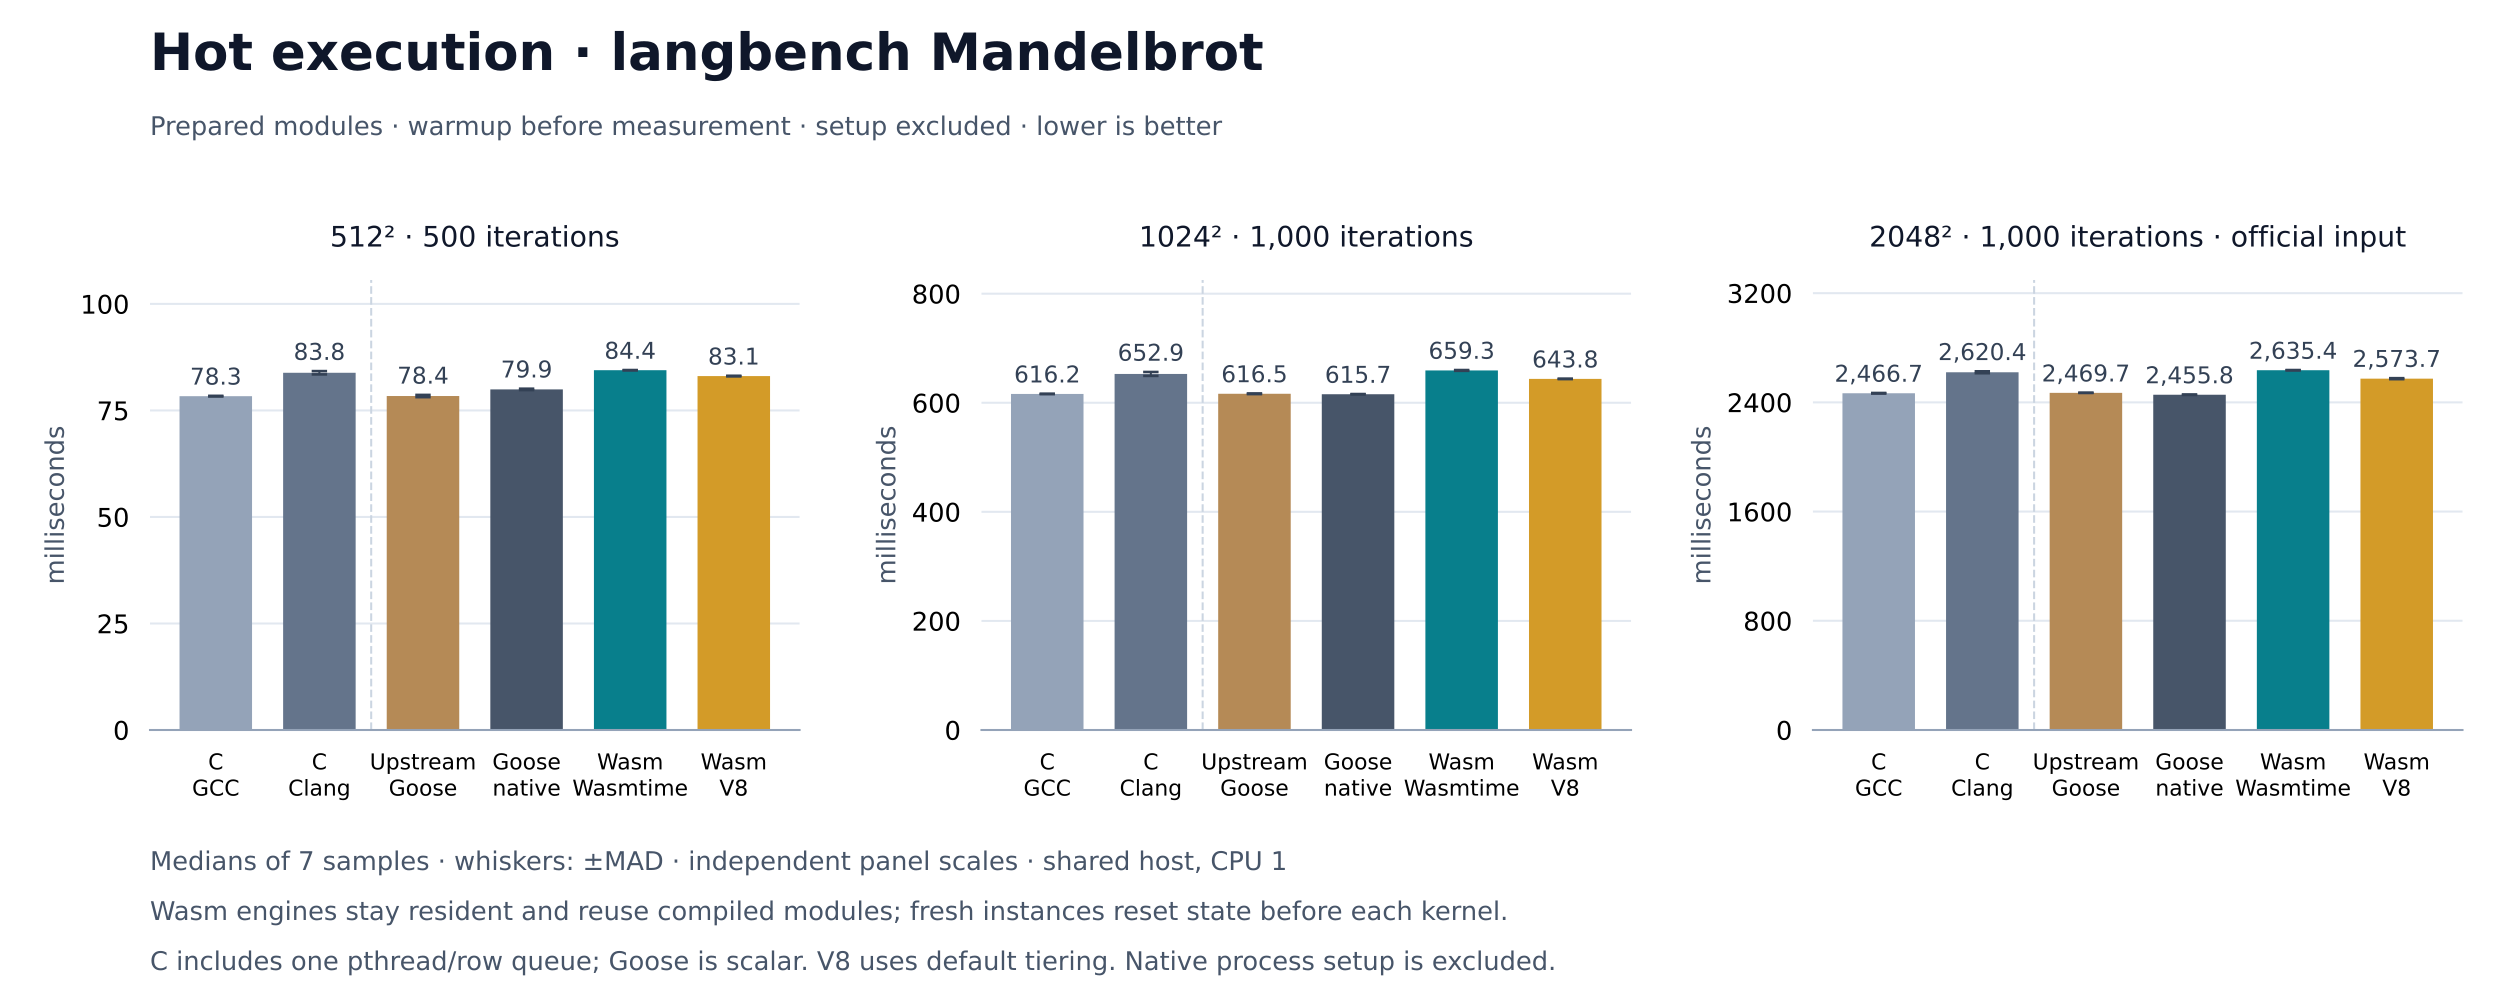
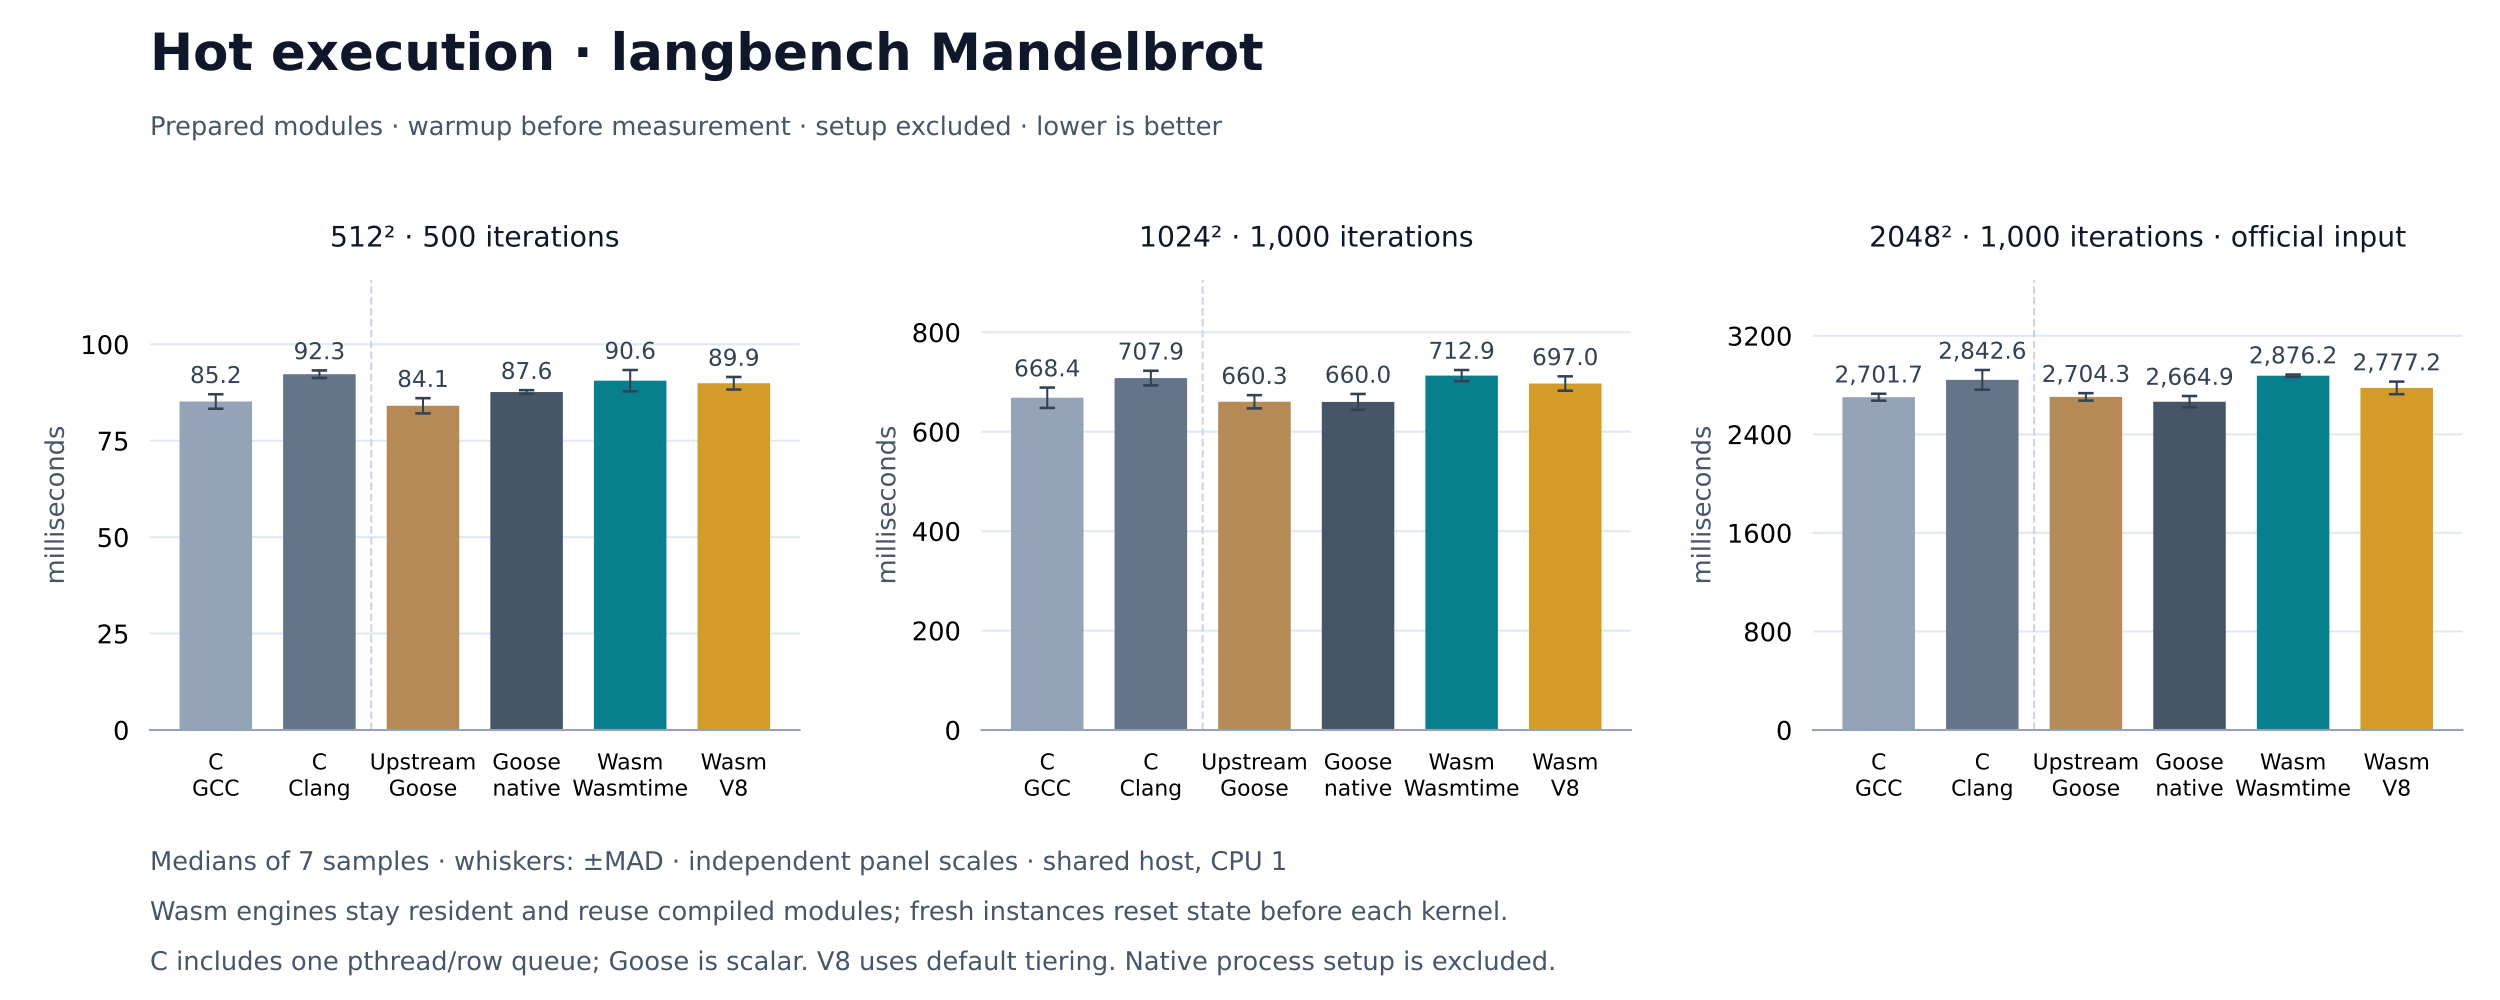
<svg xmlns="http://www.w3.org/2000/svg" xmlns:xlink="http://www.w3.org/1999/xlink" width="972pt" height="388.8pt" viewBox="0 0 972 388.8" version="1.1">
  <defs>
    <style type="text/css">*{stroke-linejoin: round; stroke-linecap: butt}</style>
  </defs>
  <g id="figure_1">
    <g id="patch_1">
      <path d="M 0 388.8 L 972 388.8 L 972 0 L 0 0 z " style="fill: #ffffff" />
    </g>
    <g id="axes_1">
      <g id="patch_2">
        <path d="M 58.32 283.824 L 310.876 283.824 L 310.876 108.864 L 58.32 108.864 z " style="fill: #ffffff" />
      </g>
      <g id="matplotlib.axis_1">
        <g id="xtick_1">
          <g id="line2d_1" />
          <g id="text_1">
            <text style="font-size: 8.5px; font-family: 'DejaVu Sans'" transform="translate(80.93016 299.1328)">C</text>
            <text style="font-size: 8.5px; font-family: 'DejaVu Sans'" transform="translate(74.66938 309.3345)">GCC</text>
          </g>
        </g>
        <g id="xtick_2">
          <g id="line2d_2" />
          <g id="text_2">
            <text style="font-size: 8.5px; font-family: 'DejaVu Sans'" transform="translate(121.2103 299.1328)">C</text>
            <text style="font-size: 8.5px; font-family: 'DejaVu Sans'" transform="translate(112.0336 309.3352)">Clang</text>
          </g>
        </g>
        <g id="xtick_3">
          <g id="line2d_3" />
          <g id="text_3">
            <text style="font-size: 8.5px; font-family: 'DejaVu Sans'" transform="translate(143.7566 299.1328)">Upstream</text>
            <text style="font-size: 8.5px; font-family: 'DejaVu Sans'" transform="translate(151.135 309.3345)">Goose</text>
          </g>
        </g>
        <g id="xtick_4">
          <g id="line2d_4" />
          <g id="text_4">
            <text style="font-size: 8.5px; font-family: 'DejaVu Sans'" transform="translate(191.4151 299.1328)">Goose</text>
            <text style="font-size: 8.5px; font-family: 'DejaVu Sans'" transform="translate(191.4629 309.3352)">native</text>
          </g>
        </g>
        <g id="xtick_5">
          <g id="line2d_5" />
          <g id="text_5">
            <text style="font-size: 8.5px; font-family: 'DejaVu Sans'" transform="translate(232.1294 299.1328)">Wasm</text>
            <text style="font-size: 8.5px; font-family: 'DejaVu Sans'" transform="translate(222.5278 309.3352)">Wasmtime</text>
          </g>
        </g>
        <g id="xtick_6">
          <g id="line2d_6" />
          <g id="text_6">
            <text style="font-size: 8.5px; font-family: 'DejaVu Sans'" transform="translate(272.4095 299.1328)">Wasm</text>
            <text style="font-size: 8.5px; font-family: 'DejaVu Sans'" transform="translate(279.687 309.3345)">V8</text>
          </g>
        </g>
      </g>
      <g id="matplotlib.axis_2">
        <g id="ytick_1">
          <g id="line2d_7">
            <path d="M 58.32 283.824 L 310.876 283.824 " clip-path="url(#p1867e7d874)" style="fill: none; stroke: #e2e8f0; stroke-width: 0.8; stroke-linecap: square" />
          </g>
          <g id="line2d_8" />
          <g id="text_7">
            <text style="font-size: 10px; font-family: 'DejaVu Sans'; text-anchor: end" x="50.32" y="287.623" transform="rotate(-0 50.32 287.6228)">0</text>
          </g>
        </g>
        <g id="ytick_2">
          <g id="line2d_9">
-             <path d="M 58.32 242.408 L 310.876 242.408 " clip-path="url(#p1867e7d874)" style="fill: none; stroke: #e2e8f0; stroke-width: 0.8; stroke-linecap: square" />
+             <path d="M 58.32 246.336 L 310.876 246.336 " clip-path="url(#p1867e7d874)" style="fill: none; stroke: #e2e8f0; stroke-width: 0.8; stroke-linecap: square" />
          </g>
          <g id="line2d_10" />
          <g id="text_8">
-             <text style="font-size: 10px; font-family: 'DejaVu Sans'; text-anchor: end" x="50.32" y="246.207" transform="rotate(-0 50.32 246.2069)">25</text>
+             <text style="font-size: 10px; font-family: 'DejaVu Sans'; text-anchor: end" x="50.32" y="250.135" transform="rotate(-0 50.32 250.1347)">25</text>
          </g>
        </g>
        <g id="ytick_3">
          <g id="line2d_11">
-             <path d="M 58.32 200.992 L 310.876 200.992 " clip-path="url(#p1867e7d874)" style="fill: none; stroke: #e2e8f0; stroke-width: 0.8; stroke-linecap: square" />
+             <path d="M 58.32 208.848 L 310.876 208.848 " clip-path="url(#p1867e7d874)" style="fill: none; stroke: #e2e8f0; stroke-width: 0.8; stroke-linecap: square" />
          </g>
          <g id="line2d_12" />
          <g id="text_9">
-             <text style="font-size: 10px; font-family: 'DejaVu Sans'; text-anchor: end" x="50.32" y="204.791" transform="rotate(-0 50.32 204.7909)">50</text>
+             <text style="font-size: 10px; font-family: 'DejaVu Sans'; text-anchor: end" x="50.32" y="212.646" transform="rotate(-0 50.32 212.6465)">50</text>
          </g>
        </g>
        <g id="ytick_4">
          <g id="line2d_13">
-             <path d="M 58.32 159.576 L 310.876 159.576 " clip-path="url(#p1867e7d874)" style="fill: none; stroke: #e2e8f0; stroke-width: 0.8; stroke-linecap: square" />
+             <path d="M 58.32 171.359 L 310.876 171.359 " clip-path="url(#p1867e7d874)" style="fill: none; stroke: #e2e8f0; stroke-width: 0.8; stroke-linecap: square" />
          </g>
          <g id="line2d_14" />
          <g id="text_10">
-             <text style="font-size: 10px; font-family: 'DejaVu Sans'; text-anchor: end" x="50.32" y="163.375" transform="rotate(-0 50.32 163.375)">75</text>
+             <text style="font-size: 10px; font-family: 'DejaVu Sans'; text-anchor: end" x="50.32" y="175.158" transform="rotate(-0 50.32 175.1583)">75</text>
          </g>
        </g>
        <g id="ytick_5">
          <g id="line2d_15">
-             <path d="M 58.32 118.16 L 310.876 118.16 " clip-path="url(#p1867e7d874)" style="fill: none; stroke: #e2e8f0; stroke-width: 0.8; stroke-linecap: square" />
+             <path d="M 58.32 133.871 L 310.876 133.871 " clip-path="url(#p1867e7d874)" style="fill: none; stroke: #e2e8f0; stroke-width: 0.8; stroke-linecap: square" />
          </g>
          <g id="line2d_16" />
          <g id="text_11">
-             <text style="font-size: 10px; font-family: 'DejaVu Sans'; text-anchor: end" x="50.32" y="121.959" transform="rotate(-0 50.32 121.959)">100</text>
+             <text style="font-size: 10px; font-family: 'DejaVu Sans'; text-anchor: end" x="50.32" y="137.67" transform="rotate(-0 50.32 137.6701)">100</text>
          </g>
        </g>
        <g id="text_12">
          <text style="font-size: 10px; font-family: 'DejaVu Sans'; text-anchor: middle; fill: #475569" x="24.83" y="196.344" transform="rotate(-90 24.83016 196.344)">milliseconds</text>
        </g>
      </g>
      <g id="patch_3">
-         <path d="M 69.8 283.824 L 97.996 283.824 L 97.996 154.037 L 69.8 154.037 z " clip-path="url(#p1867e7d874)" style="fill: #94a3b8" />
+         <path d="M 69.8 283.824 L 97.996 283.824 L 97.996 156.1 L 69.8 156.1 z " clip-path="url(#p1867e7d874)" style="fill: #94a3b8" />
      </g>
      <g id="patch_4">
-         <path d="M 110.08 283.824 L 138.276 283.824 L 138.276 144.936 L 110.08 144.936 z " clip-path="url(#p1867e7d874)" style="fill: #64748b" />
+         <path d="M 110.08 283.824 L 138.276 283.824 L 138.276 145.493 L 110.08 145.493 z " clip-path="url(#p1867e7d874)" style="fill: #64748b" />
      </g>
      <g id="patch_5">
-         <path d="M 150.36 283.824 L 178.556 283.824 L 178.556 153.972 L 150.36 153.972 z " clip-path="url(#p1867e7d874)" style="fill: #b58a56" />
+         <path d="M 150.36 283.824 L 178.556 283.824 L 178.556 157.768 L 150.36 157.768 z " clip-path="url(#p1867e7d874)" style="fill: #b58a56" />
      </g>
      <g id="patch_6">
-         <path d="M 190.64 283.824 L 218.836 283.824 L 218.836 151.401 L 190.64 151.401 z " clip-path="url(#p1867e7d874)" style="fill: #475569" />
+         <path d="M 190.64 283.824 L 218.836 283.824 L 218.836 152.428 L 190.64 152.428 z " clip-path="url(#p1867e7d874)" style="fill: #475569" />
      </g>
      <g id="patch_7">
-         <path d="M 230.92 283.824 L 259.116 283.824 L 259.116 143.933 L 230.92 143.933 z " clip-path="url(#p1867e7d874)" style="fill: #087f8c" />
+         <path d="M 230.92 283.824 L 259.116 283.824 L 259.116 148.002 L 230.92 148.002 z " clip-path="url(#p1867e7d874)" style="fill: #087f8c" />
      </g>
      <g id="patch_8">
-         <path d="M 271.2 283.824 L 299.396 283.824 L 299.396 146.22 L 271.2 146.22 z " clip-path="url(#p1867e7d874)" style="fill: #d39b28" />
+         <path d="M 271.2 283.824 L 299.396 283.824 L 299.396 149.005 L 271.2 149.005 z " clip-path="url(#p1867e7d874)" style="fill: #d39b28" />
      </g>
      <g id="LineCollection_1">
-         <path d="M 83.898 154.172 L 83.898 153.902 " clip-path="url(#p1867e7d874)" style="fill: none; stroke: #334155; stroke-width: 0.8" />
-         <path d="M 124.178 145.586 L 124.178 144.285 " clip-path="url(#p1867e7d874)" style="fill: none; stroke: #334155; stroke-width: 0.8" />
-         <path d="M 164.458 154.417 L 164.458 153.526 " clip-path="url(#p1867e7d874)" style="fill: none; stroke: #334155; stroke-width: 0.8" />
-         <path d="M 204.738 151.671 L 204.738 151.131 " clip-path="url(#p1867e7d874)" style="fill: none; stroke: #334155; stroke-width: 0.8" />
-         <path d="M 245.018 144.01 L 245.018 143.856 " clip-path="url(#p1867e7d874)" style="fill: none; stroke: #334155; stroke-width: 0.8" />
-         <path d="M 285.298 146.336 L 285.298 146.103 " clip-path="url(#p1867e7d874)" style="fill: none; stroke: #334155; stroke-width: 0.8" />
+         <path d="M 83.898 158.914 L 83.898 153.287 " clip-path="url(#p1867e7d874)" style="fill: none; stroke: #334155; stroke-width: 0.8" />
+         <path d="M 124.178 146.96 L 124.178 144.026 " clip-path="url(#p1867e7d874)" style="fill: none; stroke: #334155; stroke-width: 0.8" />
+         <path d="M 164.458 160.726 L 164.458 154.809 " clip-path="url(#p1867e7d874)" style="fill: none; stroke: #334155; stroke-width: 0.8" />
+         <path d="M 204.738 153.159 L 204.738 151.697 " clip-path="url(#p1867e7d874)" style="fill: none; stroke: #334155; stroke-width: 0.8" />
+         <path d="M 245.018 152.148 L 245.018 143.856 " clip-path="url(#p1867e7d874)" style="fill: none; stroke: #334155; stroke-width: 0.8" />
+         <path d="M 285.298 151.448 L 285.298 146.562 " clip-path="url(#p1867e7d874)" style="fill: none; stroke: #334155; stroke-width: 0.8" />
      </g>
      <g id="line2d_17">
        <defs>
          <path id="m312f0f70a7" d="M 3 0 L -3 -0 " style="stroke: #334155" />
        </defs>
        <g clip-path="url(#p1867e7d874)">
-           <use xlink:href="#m312f0f70a7" x="83.898" y="154.172" style="fill: #1f77b4; stroke: #334155" />
-           <use xlink:href="#m312f0f70a7" x="124.178" y="145.586" style="fill: #1f77b4; stroke: #334155" />
-           <use xlink:href="#m312f0f70a7" x="164.458" y="154.417" style="fill: #1f77b4; stroke: #334155" />
-           <use xlink:href="#m312f0f70a7" x="204.738" y="151.671" style="fill: #1f77b4; stroke: #334155" />
-           <use xlink:href="#m312f0f70a7" x="245.018" y="144.01" style="fill: #1f77b4; stroke: #334155" />
-           <use xlink:href="#m312f0f70a7" x="285.298" y="146.336" style="fill: #1f77b4; stroke: #334155" />
+           <use xlink:href="#m312f0f70a7" x="83.898" y="158.914" style="fill: #1f77b4; stroke: #334155" />
+           <use xlink:href="#m312f0f70a7" x="124.178" y="146.96" style="fill: #1f77b4; stroke: #334155" />
+           <use xlink:href="#m312f0f70a7" x="164.458" y="160.726" style="fill: #1f77b4; stroke: #334155" />
+           <use xlink:href="#m312f0f70a7" x="204.738" y="153.159" style="fill: #1f77b4; stroke: #334155" />
+           <use xlink:href="#m312f0f70a7" x="245.018" y="152.148" style="fill: #1f77b4; stroke: #334155" />
+           <use xlink:href="#m312f0f70a7" x="285.298" y="151.448" style="fill: #1f77b4; stroke: #334155" />
        </g>
      </g>
      <g id="line2d_18">
        <g clip-path="url(#p1867e7d874)">
-           <use xlink:href="#m312f0f70a7" x="83.898" y="153.902" style="fill: #1f77b4; stroke: #334155" />
-           <use xlink:href="#m312f0f70a7" x="124.178" y="144.285" style="fill: #1f77b4; stroke: #334155" />
-           <use xlink:href="#m312f0f70a7" x="164.458" y="153.526" style="fill: #1f77b4; stroke: #334155" />
-           <use xlink:href="#m312f0f70a7" x="204.738" y="151.131" style="fill: #1f77b4; stroke: #334155" />
+           <use xlink:href="#m312f0f70a7" x="83.898" y="153.287" style="fill: #1f77b4; stroke: #334155" />
+           <use xlink:href="#m312f0f70a7" x="124.178" y="144.026" style="fill: #1f77b4; stroke: #334155" />
+           <use xlink:href="#m312f0f70a7" x="164.458" y="154.809" style="fill: #1f77b4; stroke: #334155" />
+           <use xlink:href="#m312f0f70a7" x="204.738" y="151.697" style="fill: #1f77b4; stroke: #334155" />
          <use xlink:href="#m312f0f70a7" x="245.018" y="143.856" style="fill: #1f77b4; stroke: #334155" />
-           <use xlink:href="#m312f0f70a7" x="285.298" y="146.103" style="fill: #1f77b4; stroke: #334155" />
+           <use xlink:href="#m312f0f70a7" x="285.298" y="146.562" style="fill: #1f77b4; stroke: #334155" />
        </g>
      </g>
      <g id="line2d_19">
        <path d="M 144.318 283.824 L 144.318 108.864 " clip-path="url(#p1867e7d874)" style="fill: none; stroke-dasharray: 2.96,1.28; stroke-dashoffset: 0; stroke: #cbd5e1; stroke-width: 0.8" />
      </g>
      <g id="patch_9">
        <path d="M 58.32 283.824 L 310.876 283.824 " style="fill: none; stroke: #94a3b8; stroke-width: 0.8; stroke-linejoin: miter; stroke-linecap: square" />
      </g>
      <g id="text_13">
-         <text style="font-size: 9px; font-family: 'DejaVu Sans'; text-anchor: middle; fill: #334155" x="83.898" y="149.528" transform="rotate(-0 83.89786 149.5278)">78.3</text>
+         <text style="font-size: 9px; font-family: 'DejaVu Sans'; text-anchor: middle; fill: #334155" x="83.898" y="148.913" transform="rotate(-0 83.89786 148.9129)">85.2</text>
      </g>
      <g id="text_14">
-         <text style="font-size: 9px; font-family: 'DejaVu Sans'; text-anchor: middle; fill: #334155" x="124.178" y="139.911" transform="rotate(-0 124.178 139.9114)">83.8</text>
+         <text style="font-size: 9px; font-family: 'DejaVu Sans'; text-anchor: middle; fill: #334155" x="124.178" y="139.652" transform="rotate(-0 124.178 139.6517)">92.3</text>
      </g>
      <g id="text_15">
-         <text style="font-size: 9px; font-family: 'DejaVu Sans'; text-anchor: middle; fill: #334155" x="164.458" y="149.152" transform="rotate(-0 164.458 149.1517)">78.4</text>
+         <text style="font-size: 9px; font-family: 'DejaVu Sans'; text-anchor: middle; fill: #334155" x="164.458" y="150.435" transform="rotate(-0 164.458 150.4354)">84.1</text>
      </g>
      <g id="text_16">
-         <text style="font-size: 9px; font-family: 'DejaVu Sans'; text-anchor: middle; fill: #334155" x="204.738" y="146.757" transform="rotate(-0 204.7381 146.7571)">79.9</text>
+         <text style="font-size: 9px; font-family: 'DejaVu Sans'; text-anchor: middle; fill: #334155" x="204.738" y="147.323" transform="rotate(-0 204.7381 147.3232)">87.6</text>
      </g>
      <g id="text_17">
-         <text style="font-size: 9px; font-family: 'DejaVu Sans'; text-anchor: middle; fill: #334155" x="245.018" y="139.482" transform="rotate(-0 245.0182 139.482)">84.4</text>
+         <text style="font-size: 9px; font-family: 'DejaVu Sans'; text-anchor: middle; fill: #334155" x="245.018" y="139.482" transform="rotate(-0 245.0182 139.482)">90.6</text>
      </g>
      <g id="text_18">
-         <text style="font-size: 9px; font-family: 'DejaVu Sans'; text-anchor: middle; fill: #334155" x="285.298" y="141.729" transform="rotate(-0 285.2983 141.7294)">83.1</text>
+         <text style="font-size: 9px; font-family: 'DejaVu Sans'; text-anchor: middle; fill: #334155" x="285.298" y="142.188" transform="rotate(-0 285.2983 142.1878)">89.9</text>
      </g>
      <g id="text_19">
        <text style="font-size: 11px; font-family: 'DejaVu Sans'; text-anchor: middle; fill: #0f172a" x="184.598" y="95.864" transform="rotate(-0 184.5981 95.864)">512² · 500 iterations</text>
      </g>
    </g>
    <g id="axes_2">
      <g id="patch_10">
        <path d="M 381.592 283.824 L 634.148 283.824 L 634.148 108.864 L 381.592 108.864 z " style="fill: #ffffff" />
      </g>
      <g id="matplotlib.axis_3">
        <g id="xtick_7">
          <g id="line2d_20" />
          <g id="text_20">
            <text style="font-size: 8.5px; font-family: 'DejaVu Sans'" transform="translate(404.2021 299.1328)">C</text>
            <text style="font-size: 8.5px; font-family: 'DejaVu Sans'" transform="translate(397.9413 309.3345)">GCC</text>
          </g>
        </g>
        <g id="xtick_8">
          <g id="line2d_21" />
          <g id="text_21">
            <text style="font-size: 8.5px; font-family: 'DejaVu Sans'" transform="translate(444.4822 299.1328)">C</text>
            <text style="font-size: 8.5px; font-family: 'DejaVu Sans'" transform="translate(435.3055 309.3352)">Clang</text>
          </g>
        </g>
        <g id="xtick_9">
          <g id="line2d_22" />
          <g id="text_22">
            <text style="font-size: 8.5px; font-family: 'DejaVu Sans'" transform="translate(467.0285 299.1328)">Upstream</text>
            <text style="font-size: 8.5px; font-family: 'DejaVu Sans'" transform="translate(474.4069 309.3345)">Goose</text>
          </g>
        </g>
        <g id="xtick_10">
          <g id="line2d_23" />
          <g id="text_23">
            <text style="font-size: 8.5px; font-family: 'DejaVu Sans'" transform="translate(514.687 299.1328)">Goose</text>
            <text style="font-size: 8.5px; font-family: 'DejaVu Sans'" transform="translate(514.7348 309.3352)">native</text>
          </g>
        </g>
        <g id="xtick_11">
          <g id="line2d_24" />
          <g id="text_24">
            <text style="font-size: 8.5px; font-family: 'DejaVu Sans'" transform="translate(555.4013 299.1328)">Wasm</text>
            <text style="font-size: 8.5px; font-family: 'DejaVu Sans'" transform="translate(545.7997 309.3352)">Wasmtime</text>
          </g>
        </g>
        <g id="xtick_12">
          <g id="line2d_25" />
          <g id="text_25">
            <text style="font-size: 8.5px; font-family: 'DejaVu Sans'" transform="translate(595.6814 299.1328)">Wasm</text>
            <text style="font-size: 8.5px; font-family: 'DejaVu Sans'" transform="translate(602.9589 309.3345)">V8</text>
          </g>
        </g>
      </g>
      <g id="matplotlib.axis_4">
        <g id="ytick_6">
          <g id="line2d_26">
            <path d="M 381.592 283.824 L 634.148 283.824 " clip-path="url(#pa1d23f0274)" style="fill: none; stroke: #e2e8f0; stroke-width: 0.8; stroke-linecap: square" />
          </g>
          <g id="line2d_27" />
          <g id="text_26">
            <text style="font-size: 10px; font-family: 'DejaVu Sans'; text-anchor: end" x="373.592" y="287.623" transform="rotate(-0 373.5919 287.6228)">0</text>
          </g>
        </g>
        <g id="ytick_7">
          <g id="line2d_28">
-             <path d="M 381.592 241.417 L 634.148 241.417 " clip-path="url(#pa1d23f0274)" style="fill: none; stroke: #e2e8f0; stroke-width: 0.8; stroke-linecap: square" />
+             <path d="M 381.592 245.167 L 634.148 245.167 " clip-path="url(#pa1d23f0274)" style="fill: none; stroke: #e2e8f0; stroke-width: 0.8; stroke-linecap: square" />
          </g>
          <g id="line2d_29" />
          <g id="text_27">
-             <text style="font-size: 10px; font-family: 'DejaVu Sans'; text-anchor: end" x="373.592" y="245.216" transform="rotate(-0 373.5919 245.2158)">200</text>
+             <text style="font-size: 10px; font-family: 'DejaVu Sans'; text-anchor: end" x="373.592" y="248.966" transform="rotate(-0 373.5919 248.9662)">200</text>
          </g>
        </g>
        <g id="ytick_8">
          <g id="line2d_30">
-             <path d="M 381.592 199.01 L 634.148 199.01 " clip-path="url(#pa1d23f0274)" style="fill: none; stroke: #e2e8f0; stroke-width: 0.8; stroke-linecap: square" />
+             <path d="M 381.592 206.511 L 634.148 206.511 " clip-path="url(#pa1d23f0274)" style="fill: none; stroke: #e2e8f0; stroke-width: 0.8; stroke-linecap: square" />
          </g>
          <g id="line2d_31" />
          <g id="text_28">
-             <text style="font-size: 10px; font-family: 'DejaVu Sans'; text-anchor: end" x="373.592" y="202.809" transform="rotate(-0 373.5919 202.8088)">400</text>
+             <text style="font-size: 10px; font-family: 'DejaVu Sans'; text-anchor: end" x="373.592" y="210.31" transform="rotate(-0 373.5919 210.3096)">400</text>
          </g>
        </g>
        <g id="ytick_9">
          <g id="line2d_32">
-             <path d="M 381.592 156.603 L 634.148 156.603 " clip-path="url(#pa1d23f0274)" style="fill: none; stroke: #e2e8f0; stroke-width: 0.8; stroke-linecap: square" />
+             <path d="M 381.592 167.854 L 634.148 167.854 " clip-path="url(#pa1d23f0274)" style="fill: none; stroke: #e2e8f0; stroke-width: 0.8; stroke-linecap: square" />
          </g>
          <g id="line2d_33" />
          <g id="text_29">
-             <text style="font-size: 10px; font-family: 'DejaVu Sans'; text-anchor: end" x="373.592" y="160.402" transform="rotate(-0 373.5919 160.4018)">600</text>
+             <text style="font-size: 10px; font-family: 'DejaVu Sans'; text-anchor: end" x="373.592" y="171.653" transform="rotate(-0 373.5919 171.6529)">600</text>
          </g>
        </g>
        <g id="ytick_10">
          <g id="line2d_34">
-             <path d="M 381.592 114.196 L 634.148 114.196 " clip-path="url(#pa1d23f0274)" style="fill: none; stroke: #e2e8f0; stroke-width: 0.8; stroke-linecap: square" />
+             <path d="M 381.592 129.197 L 634.148 129.197 " clip-path="url(#pa1d23f0274)" style="fill: none; stroke: #e2e8f0; stroke-width: 0.8; stroke-linecap: square" />
          </g>
          <g id="line2d_35" />
          <g id="text_30">
-             <text style="font-size: 10px; font-family: 'DejaVu Sans'; text-anchor: end" x="373.592" y="117.995" transform="rotate(-0 373.5919 117.9948)">800</text>
+             <text style="font-size: 10px; font-family: 'DejaVu Sans'; text-anchor: end" x="373.592" y="132.996" transform="rotate(-0 373.5919 132.9963)">800</text>
          </g>
        </g>
        <g id="text_31">
          <text style="font-size: 10px; font-family: 'DejaVu Sans'; text-anchor: middle; fill: #475569" x="348.102" y="196.344" transform="rotate(-90 348.1021 196.344)">milliseconds</text>
        </g>
      </g>
      <g id="patch_11">
-         <path d="M 393.072 283.824 L 421.268 283.824 L 421.268 153.166 L 393.072 153.166 z " clip-path="url(#pa1d23f0274)" style="fill: #94a3b8" />
+         <path d="M 393.072 283.824 L 421.268 283.824 L 421.268 154.637 L 393.072 154.637 z " clip-path="url(#pa1d23f0274)" style="fill: #94a3b8" />
      </g>
      <g id="patch_12">
-         <path d="M 433.352 283.824 L 461.548 283.824 L 461.548 145.392 L 433.352 145.392 z " clip-path="url(#pa1d23f0274)" style="fill: #64748b" />
+         <path d="M 433.352 283.824 L 461.548 283.824 L 461.548 147.003 L 433.352 147.003 z " clip-path="url(#pa1d23f0274)" style="fill: #64748b" />
      </g>
      <g id="patch_13">
-         <path d="M 473.632 283.824 L 501.828 283.824 L 501.828 153.098 L 473.632 153.098 z " clip-path="url(#pa1d23f0274)" style="fill: #b58a56" />
+         <path d="M 473.632 283.824 L 501.828 283.824 L 501.828 156.197 L 473.632 156.197 z " clip-path="url(#pa1d23f0274)" style="fill: #b58a56" />
      </g>
      <g id="patch_14">
-         <path d="M 513.912 283.824 L 542.108 283.824 L 542.108 153.279 L 513.912 153.279 z " clip-path="url(#pa1d23f0274)" style="fill: #475569" />
+         <path d="M 513.912 283.824 L 542.108 283.824 L 542.108 156.257 L 513.912 156.257 z " clip-path="url(#pa1d23f0274)" style="fill: #475569" />
      </g>
      <g id="patch_15">
-         <path d="M 554.192 283.824 L 582.388 283.824 L 582.388 144.026 L 554.192 144.026 z " clip-path="url(#pa1d23f0274)" style="fill: #087f8c" />
+         <path d="M 554.192 283.824 L 582.388 283.824 L 582.388 146.028 L 554.192 146.028 z " clip-path="url(#pa1d23f0274)" style="fill: #087f8c" />
      </g>
      <g id="patch_16">
-         <path d="M 594.472 283.824 L 622.668 283.824 L 622.668 147.311 L 594.472 147.311 z " clip-path="url(#pa1d23f0274)" style="fill: #d39b28" />
+         <path d="M 594.472 283.824 L 622.668 283.824 L 622.668 149.112 L 594.472 149.112 z " clip-path="url(#pa1d23f0274)" style="fill: #d39b28" />
      </g>
      <g id="LineCollection_2">
-         <path d="M 407.17 153.268 L 407.17 153.063 " clip-path="url(#pa1d23f0274)" style="fill: none; stroke: #334155; stroke-width: 0.8" />
-         <path d="M 447.45 146.162 L 447.45 144.622 " clip-path="url(#pa1d23f0274)" style="fill: none; stroke: #334155; stroke-width: 0.8" />
-         <path d="M 487.73 153.226 L 487.73 152.971 " clip-path="url(#pa1d23f0274)" style="fill: none; stroke: #334155; stroke-width: 0.8" />
-         <path d="M 528.01 153.358 L 528.01 153.199 " clip-path="url(#pa1d23f0274)" style="fill: none; stroke: #334155; stroke-width: 0.8" />
-         <path d="M 568.29 144.196 L 568.29 143.856 " clip-path="url(#pa1d23f0274)" style="fill: none; stroke: #334155; stroke-width: 0.8" />
-         <path d="M 608.57 147.391 L 608.57 147.232 " clip-path="url(#pa1d23f0274)" style="fill: none; stroke: #334155; stroke-width: 0.8" />
+         <path d="M 407.17 158.591 L 407.17 150.683 " clip-path="url(#pa1d23f0274)" style="fill: none; stroke: #334155; stroke-width: 0.8" />
+         <path d="M 447.45 149.858 L 447.45 144.147 " clip-path="url(#pa1d23f0274)" style="fill: none; stroke: #334155; stroke-width: 0.8" />
+         <path d="M 487.73 158.768 L 487.73 153.627 " clip-path="url(#pa1d23f0274)" style="fill: none; stroke: #334155; stroke-width: 0.8" />
+         <path d="M 528.01 159.347 L 528.01 153.167 " clip-path="url(#pa1d23f0274)" style="fill: none; stroke: #334155; stroke-width: 0.8" />
+         <path d="M 568.29 148.201 L 568.29 143.856 " clip-path="url(#pa1d23f0274)" style="fill: none; stroke: #334155; stroke-width: 0.8" />
+         <path d="M 608.57 151.906 L 608.57 146.318 " clip-path="url(#pa1d23f0274)" style="fill: none; stroke: #334155; stroke-width: 0.8" />
      </g>
      <g id="line2d_36">
        <g clip-path="url(#pa1d23f0274)">
-           <use xlink:href="#m312f0f70a7" x="407.17" y="153.268" style="fill: #1f77b4; stroke: #334155" />
-           <use xlink:href="#m312f0f70a7" x="447.45" y="146.162" style="fill: #1f77b4; stroke: #334155" />
-           <use xlink:href="#m312f0f70a7" x="487.73" y="153.226" style="fill: #1f77b4; stroke: #334155" />
-           <use xlink:href="#m312f0f70a7" x="528.01" y="153.358" style="fill: #1f77b4; stroke: #334155" />
-           <use xlink:href="#m312f0f70a7" x="568.29" y="144.196" style="fill: #1f77b4; stroke: #334155" />
-           <use xlink:href="#m312f0f70a7" x="608.57" y="147.391" style="fill: #1f77b4; stroke: #334155" />
+           <use xlink:href="#m312f0f70a7" x="407.17" y="158.591" style="fill: #1f77b4; stroke: #334155" />
+           <use xlink:href="#m312f0f70a7" x="447.45" y="149.858" style="fill: #1f77b4; stroke: #334155" />
+           <use xlink:href="#m312f0f70a7" x="487.73" y="158.768" style="fill: #1f77b4; stroke: #334155" />
+           <use xlink:href="#m312f0f70a7" x="528.01" y="159.347" style="fill: #1f77b4; stroke: #334155" />
+           <use xlink:href="#m312f0f70a7" x="568.29" y="148.201" style="fill: #1f77b4; stroke: #334155" />
+           <use xlink:href="#m312f0f70a7" x="608.57" y="151.906" style="fill: #1f77b4; stroke: #334155" />
        </g>
      </g>
      <g id="line2d_37">
        <g clip-path="url(#pa1d23f0274)">
-           <use xlink:href="#m312f0f70a7" x="407.17" y="153.063" style="fill: #1f77b4; stroke: #334155" />
-           <use xlink:href="#m312f0f70a7" x="447.45" y="144.622" style="fill: #1f77b4; stroke: #334155" />
-           <use xlink:href="#m312f0f70a7" x="487.73" y="152.971" style="fill: #1f77b4; stroke: #334155" />
-           <use xlink:href="#m312f0f70a7" x="528.01" y="153.199" style="fill: #1f77b4; stroke: #334155" />
+           <use xlink:href="#m312f0f70a7" x="407.17" y="150.683" style="fill: #1f77b4; stroke: #334155" />
+           <use xlink:href="#m312f0f70a7" x="447.45" y="144.147" style="fill: #1f77b4; stroke: #334155" />
+           <use xlink:href="#m312f0f70a7" x="487.73" y="153.627" style="fill: #1f77b4; stroke: #334155" />
+           <use xlink:href="#m312f0f70a7" x="528.01" y="153.167" style="fill: #1f77b4; stroke: #334155" />
          <use xlink:href="#m312f0f70a7" x="568.29" y="143.856" style="fill: #1f77b4; stroke: #334155" />
-           <use xlink:href="#m312f0f70a7" x="608.57" y="147.232" style="fill: #1f77b4; stroke: #334155" />
+           <use xlink:href="#m312f0f70a7" x="608.57" y="146.318" style="fill: #1f77b4; stroke: #334155" />
        </g>
      </g>
      <g id="line2d_38">
        <path d="M 467.59 283.824 L 467.59 108.864 " clip-path="url(#pa1d23f0274)" style="fill: none; stroke-dasharray: 2.96,1.28; stroke-dashoffset: 0; stroke: #cbd5e1; stroke-width: 0.8" />
      </g>
      <g id="patch_17">
        <path d="M 381.592 283.824 L 634.148 283.824 " style="fill: none; stroke: #94a3b8; stroke-width: 0.8; stroke-linejoin: miter; stroke-linecap: square" />
      </g>
      <g id="text_32">
-         <text style="font-size: 9px; font-family: 'DejaVu Sans'; text-anchor: middle; fill: #334155" x="407.17" y="148.689" transform="rotate(-0 407.1698 148.6891)">616.2</text>
+         <text style="font-size: 9px; font-family: 'DejaVu Sans'; text-anchor: middle; fill: #334155" x="407.17" y="146.309" transform="rotate(-0 407.1698 146.3091)">668.4</text>
      </g>
      <g id="text_33">
-         <text style="font-size: 9px; font-family: 'DejaVu Sans'; text-anchor: middle; fill: #334155" x="447.45" y="140.248" transform="rotate(-0 447.4499 140.248)">652.9</text>
+         <text style="font-size: 9px; font-family: 'DejaVu Sans'; text-anchor: middle; fill: #334155" x="447.45" y="139.773" transform="rotate(-0 447.4499 139.773)">707.9</text>
      </g>
      <g id="text_34">
-         <text style="font-size: 9px; font-family: 'DejaVu Sans'; text-anchor: middle; fill: #334155" x="487.73" y="148.597" transform="rotate(-0 487.73 148.5966)">616.5</text>
+         <text style="font-size: 9px; font-family: 'DejaVu Sans'; text-anchor: middle; fill: #334155" x="487.73" y="149.253" transform="rotate(-0 487.73 149.2528)">660.3</text>
      </g>
      <g id="text_35">
-         <text style="font-size: 9px; font-family: 'DejaVu Sans'; text-anchor: middle; fill: #334155" x="528.01" y="148.825" transform="rotate(-0 528.01 148.8254)">615.7</text>
+         <text style="font-size: 9px; font-family: 'DejaVu Sans'; text-anchor: middle; fill: #334155" x="528.01" y="148.793" transform="rotate(-0 528.01 148.7931)">660.0</text>
      </g>
      <g id="text_36">
-         <text style="font-size: 9px; font-family: 'DejaVu Sans'; text-anchor: middle; fill: #334155" x="568.29" y="139.482" transform="rotate(-0 568.2901 139.482)">659.3</text>
+         <text style="font-size: 9px; font-family: 'DejaVu Sans'; text-anchor: middle; fill: #334155" x="568.29" y="139.482" transform="rotate(-0 568.2901 139.482)">712.9</text>
      </g>
      <g id="text_37">
-         <text style="font-size: 9px; font-family: 'DejaVu Sans'; text-anchor: middle; fill: #334155" x="608.57" y="142.858" transform="rotate(-0 608.5702 142.8582)">643.8</text>
+         <text style="font-size: 9px; font-family: 'DejaVu Sans'; text-anchor: middle; fill: #334155" x="608.57" y="141.944" transform="rotate(-0 608.5702 141.9437)">697.0</text>
      </g>
      <g id="text_38">
        <text style="font-size: 11px; font-family: 'DejaVu Sans'; text-anchor: middle; fill: #0f172a" x="507.87" y="95.864" transform="rotate(-0 507.87 95.864)">1024² · 1,000 iterations</text>
      </g>
    </g>
    <g id="axes_3">
      <g id="patch_18">
        <path d="M 704.864 283.824 L 957.42 283.824 L 957.42 108.864 L 704.864 108.864 z " style="fill: #ffffff" />
      </g>
      <g id="matplotlib.axis_5">
        <g id="xtick_13">
          <g id="line2d_39" />
          <g id="text_39">
            <text style="font-size: 8.5px; font-family: 'DejaVu Sans'" transform="translate(727.474 299.1328)">C</text>
            <text style="font-size: 8.5px; font-family: 'DejaVu Sans'" transform="translate(721.2132 309.3345)">GCC</text>
          </g>
        </g>
        <g id="xtick_14">
          <g id="line2d_40" />
          <g id="text_40">
            <text style="font-size: 8.5px; font-family: 'DejaVu Sans'" transform="translate(767.7541 299.1328)">C</text>
            <text style="font-size: 8.5px; font-family: 'DejaVu Sans'" transform="translate(758.5774 309.3352)">Clang</text>
          </g>
        </g>
        <g id="xtick_15">
          <g id="line2d_41" />
          <g id="text_41">
            <text style="font-size: 8.5px; font-family: 'DejaVu Sans'" transform="translate(790.3004 299.1328)">Upstream</text>
            <text style="font-size: 8.5px; font-family: 'DejaVu Sans'" transform="translate(797.6788 309.3345)">Goose</text>
          </g>
        </g>
        <g id="xtick_16">
          <g id="line2d_42" />
          <g id="text_42">
            <text style="font-size: 8.5px; font-family: 'DejaVu Sans'" transform="translate(837.9589 299.1328)">Goose</text>
            <text style="font-size: 8.5px; font-family: 'DejaVu Sans'" transform="translate(838.0067 309.3352)">native</text>
          </g>
        </g>
        <g id="xtick_17">
          <g id="line2d_43" />
          <g id="text_43">
            <text style="font-size: 8.5px; font-family: 'DejaVu Sans'" transform="translate(878.6733 299.1328)">Wasm</text>
            <text style="font-size: 8.5px; font-family: 'DejaVu Sans'" transform="translate(869.0716 309.3352)">Wasmtime</text>
          </g>
        </g>
        <g id="xtick_18">
          <g id="line2d_44" />
          <g id="text_44">
            <text style="font-size: 8.5px; font-family: 'DejaVu Sans'" transform="translate(918.9534 299.1328)">Wasm</text>
            <text style="font-size: 8.5px; font-family: 'DejaVu Sans'" transform="translate(926.2308 309.3345)">V8</text>
          </g>
        </g>
      </g>
      <g id="matplotlib.axis_6">
        <g id="ytick_11">
          <g id="line2d_45">
            <path d="M 704.864 283.824 L 957.42 283.824 " clip-path="url(#p89d5f736ee)" style="fill: none; stroke: #e2e8f0; stroke-width: 0.8; stroke-linecap: square" />
          </g>
          <g id="line2d_46" />
          <g id="text_45">
            <text style="font-size: 10px; font-family: 'DejaVu Sans'; text-anchor: end" x="696.864" y="287.623" transform="rotate(-0 696.8638 287.6228)">0</text>
          </g>
        </g>
        <g id="ytick_12">
          <g id="line2d_47">
-             <path d="M 704.864 241.362 L 957.42 241.362 " clip-path="url(#p89d5f736ee)" style="fill: none; stroke: #e2e8f0; stroke-width: 0.8; stroke-linecap: square" />
+             <path d="M 704.864 245.51 L 957.42 245.51 " clip-path="url(#p89d5f736ee)" style="fill: none; stroke: #e2e8f0; stroke-width: 0.8; stroke-linecap: square" />
          </g>
          <g id="line2d_48" />
          <g id="text_46">
-             <text style="font-size: 10px; font-family: 'DejaVu Sans'; text-anchor: end" x="696.864" y="245.161" transform="rotate(-0 696.8638 245.1607)">800</text>
+             <text style="font-size: 10px; font-family: 'DejaVu Sans'; text-anchor: end" x="696.864" y="249.309" transform="rotate(-0 696.8638 249.309)">800</text>
          </g>
        </g>
        <g id="ytick_13">
          <g id="line2d_49">
-             <path d="M 704.864 198.9 L 957.42 198.9 " clip-path="url(#p89d5f736ee)" style="fill: none; stroke: #e2e8f0; stroke-width: 0.8; stroke-linecap: square" />
+             <path d="M 704.864 207.196 L 957.42 207.196 " clip-path="url(#p89d5f736ee)" style="fill: none; stroke: #e2e8f0; stroke-width: 0.8; stroke-linecap: square" />
          </g>
          <g id="line2d_50" />
          <g id="text_47">
-             <text style="font-size: 10px; font-family: 'DejaVu Sans'; text-anchor: end" x="696.864" y="202.699" transform="rotate(-0 696.8638 202.6986)">1600</text>
+             <text style="font-size: 10px; font-family: 'DejaVu Sans'; text-anchor: end" x="696.864" y="210.995" transform="rotate(-0 696.8638 210.9952)">1600</text>
          </g>
        </g>
        <g id="ytick_14">
          <g id="line2d_51">
-             <path d="M 704.864 156.438 L 957.42 156.438 " clip-path="url(#p89d5f736ee)" style="fill: none; stroke: #e2e8f0; stroke-width: 0.8; stroke-linecap: square" />
+             <path d="M 704.864 168.883 L 957.42 168.883 " clip-path="url(#p89d5f736ee)" style="fill: none; stroke: #e2e8f0; stroke-width: 0.8; stroke-linecap: square" />
          </g>
          <g id="line2d_52" />
          <g id="text_48">
-             <text style="font-size: 10px; font-family: 'DejaVu Sans'; text-anchor: end" x="696.864" y="160.237" transform="rotate(-0 696.8638 160.2366)">2400</text>
+             <text style="font-size: 10px; font-family: 'DejaVu Sans'; text-anchor: end" x="696.864" y="172.681" transform="rotate(-0 696.8638 172.6814)">2400</text>
          </g>
        </g>
        <g id="ytick_15">
          <g id="line2d_53">
-             <path d="M 704.864 113.976 L 957.42 113.976 " clip-path="url(#p89d5f736ee)" style="fill: none; stroke: #e2e8f0; stroke-width: 0.8; stroke-linecap: square" />
+             <path d="M 704.864 130.569 L 957.42 130.569 " clip-path="url(#p89d5f736ee)" style="fill: none; stroke: #e2e8f0; stroke-width: 0.8; stroke-linecap: square" />
          </g>
          <g id="line2d_54" />
          <g id="text_49">
-             <text style="font-size: 10px; font-family: 'DejaVu Sans'; text-anchor: end" x="696.864" y="117.774" transform="rotate(-0 696.8638 117.7745)">3200</text>
+             <text style="font-size: 10px; font-family: 'DejaVu Sans'; text-anchor: end" x="696.864" y="134.368" transform="rotate(-0 696.8638 134.3675)">3200</text>
          </g>
        </g>
        <g id="text_50">
          <text style="font-size: 10px; font-family: 'DejaVu Sans'; text-anchor: middle; fill: #475569" x="665.011" y="196.344" transform="rotate(-90 665.0115 196.344)">milliseconds</text>
        </g>
      </g>
      <g id="patch_19">
-         <path d="M 716.344 283.824 L 744.54 283.824 L 744.54 152.898 L 716.344 152.898 z " clip-path="url(#p89d5f736ee)" style="fill: #94a3b8" />
+         <path d="M 716.344 283.824 L 744.54 283.824 L 744.54 154.431 L 716.344 154.431 z " clip-path="url(#p89d5f736ee)" style="fill: #94a3b8" />
      </g>
      <g id="patch_20">
-         <path d="M 756.624 283.824 L 784.82 283.824 L 784.82 144.74 L 756.624 144.74 z " clip-path="url(#p89d5f736ee)" style="fill: #64748b" />
+         <path d="M 756.624 283.824 L 784.82 283.824 L 784.82 147.683 L 756.624 147.683 z " clip-path="url(#p89d5f736ee)" style="fill: #64748b" />
      </g>
      <g id="patch_21">
-         <path d="M 796.904 283.824 L 825.1 283.824 L 825.1 152.741 L 796.904 152.741 z " clip-path="url(#p89d5f736ee)" style="fill: #b58a56" />
+         <path d="M 796.904 283.824 L 825.1 283.824 L 825.1 154.31 L 796.904 154.31 z " clip-path="url(#p89d5f736ee)" style="fill: #b58a56" />
      </g>
      <g id="patch_22">
-         <path d="M 837.184 283.824 L 865.38 283.824 L 865.38 153.474 L 837.184 153.474 z " clip-path="url(#p89d5f736ee)" style="fill: #475569" />
+         <path d="M 837.184 283.824 L 865.38 283.824 L 865.38 156.194 L 837.184 156.194 z " clip-path="url(#p89d5f736ee)" style="fill: #475569" />
      </g>
      <g id="patch_23">
-         <path d="M 877.464 283.824 L 905.66 283.824 L 905.66 143.941 L 877.464 143.941 z " clip-path="url(#p89d5f736ee)" style="fill: #087f8c" />
+         <path d="M 877.464 283.824 L 905.66 283.824 L 905.66 146.075 L 877.464 146.075 z " clip-path="url(#p89d5f736ee)" style="fill: #087f8c" />
      </g>
      <g id="patch_24">
-         <path d="M 917.744 283.824 L 945.94 283.824 L 945.94 147.221 L 917.744 147.221 z " clip-path="url(#p89d5f736ee)" style="fill: #d39b28" />
+         <path d="M 917.744 283.824 L 945.94 283.824 L 945.94 150.816 L 917.744 150.816 z " clip-path="url(#p89d5f736ee)" style="fill: #d39b28" />
      </g>
      <g id="LineCollection_3">
-         <path d="M 730.442 153.014 L 730.442 152.783 " clip-path="url(#p89d5f736ee)" style="fill: none; stroke: #334155; stroke-width: 0.8" />
-         <path d="M 770.722 145.121 L 770.722 144.359 " clip-path="url(#p89d5f736ee)" style="fill: none; stroke: #334155; stroke-width: 0.8" />
-         <path d="M 811.002 152.8 L 811.002 152.681 " clip-path="url(#p89d5f736ee)" style="fill: none; stroke: #334155; stroke-width: 0.8" />
-         <path d="M 851.282 153.568 L 851.282 153.38 " clip-path="url(#p89d5f736ee)" style="fill: none; stroke: #334155; stroke-width: 0.8" />
-         <path d="M 891.562 144.026 L 891.562 143.856 " clip-path="url(#p89d5f736ee)" style="fill: none; stroke: #334155; stroke-width: 0.8" />
-         <path d="M 931.842 147.421 L 931.842 147.02 " clip-path="url(#p89d5f736ee)" style="fill: none; stroke: #334155; stroke-width: 0.8" />
+         <path d="M 730.442 155.784 L 730.442 153.078 " clip-path="url(#p89d5f736ee)" style="fill: none; stroke: #334155; stroke-width: 0.8" />
+         <path d="M 770.722 151.51 L 770.722 143.856 " clip-path="url(#p89d5f736ee)" style="fill: none; stroke: #334155; stroke-width: 0.8" />
+         <path d="M 811.002 155.752 L 811.002 152.867 " clip-path="url(#p89d5f736ee)" style="fill: none; stroke: #334155; stroke-width: 0.8" />
+         <path d="M 851.282 158.403 L 851.282 153.984 " clip-path="url(#p89d5f736ee)" style="fill: none; stroke: #334155; stroke-width: 0.8" />
+         <path d="M 891.562 146.521 L 891.562 145.629 " clip-path="url(#p89d5f736ee)" style="fill: none; stroke: #334155; stroke-width: 0.8" />
+         <path d="M 931.842 153.266 L 931.842 148.367 " clip-path="url(#p89d5f736ee)" style="fill: none; stroke: #334155; stroke-width: 0.8" />
      </g>
      <g id="line2d_55">
        <g clip-path="url(#p89d5f736ee)">
-           <use xlink:href="#m312f0f70a7" x="730.442" y="153.014" style="fill: #1f77b4; stroke: #334155" />
-           <use xlink:href="#m312f0f70a7" x="770.722" y="145.121" style="fill: #1f77b4; stroke: #334155" />
-           <use xlink:href="#m312f0f70a7" x="811.002" y="152.8" style="fill: #1f77b4; stroke: #334155" />
-           <use xlink:href="#m312f0f70a7" x="851.282" y="153.568" style="fill: #1f77b4; stroke: #334155" />
-           <use xlink:href="#m312f0f70a7" x="891.562" y="144.026" style="fill: #1f77b4; stroke: #334155" />
-           <use xlink:href="#m312f0f70a7" x="931.842" y="147.421" style="fill: #1f77b4; stroke: #334155" />
+           <use xlink:href="#m312f0f70a7" x="730.442" y="155.784" style="fill: #1f77b4; stroke: #334155" />
+           <use xlink:href="#m312f0f70a7" x="770.722" y="151.51" style="fill: #1f77b4; stroke: #334155" />
+           <use xlink:href="#m312f0f70a7" x="811.002" y="155.752" style="fill: #1f77b4; stroke: #334155" />
+           <use xlink:href="#m312f0f70a7" x="851.282" y="158.403" style="fill: #1f77b4; stroke: #334155" />
+           <use xlink:href="#m312f0f70a7" x="891.562" y="146.521" style="fill: #1f77b4; stroke: #334155" />
+           <use xlink:href="#m312f0f70a7" x="931.842" y="153.266" style="fill: #1f77b4; stroke: #334155" />
        </g>
      </g>
      <g id="line2d_56">
        <g clip-path="url(#p89d5f736ee)">
-           <use xlink:href="#m312f0f70a7" x="730.442" y="152.783" style="fill: #1f77b4; stroke: #334155" />
-           <use xlink:href="#m312f0f70a7" x="770.722" y="144.359" style="fill: #1f77b4; stroke: #334155" />
-           <use xlink:href="#m312f0f70a7" x="811.002" y="152.681" style="fill: #1f77b4; stroke: #334155" />
-           <use xlink:href="#m312f0f70a7" x="851.282" y="153.38" style="fill: #1f77b4; stroke: #334155" />
-           <use xlink:href="#m312f0f70a7" x="891.562" y="143.856" style="fill: #1f77b4; stroke: #334155" />
-           <use xlink:href="#m312f0f70a7" x="931.842" y="147.02" style="fill: #1f77b4; stroke: #334155" />
+           <use xlink:href="#m312f0f70a7" x="730.442" y="153.078" style="fill: #1f77b4; stroke: #334155" />
+           <use xlink:href="#m312f0f70a7" x="770.722" y="143.856" style="fill: #1f77b4; stroke: #334155" />
+           <use xlink:href="#m312f0f70a7" x="811.002" y="152.867" style="fill: #1f77b4; stroke: #334155" />
+           <use xlink:href="#m312f0f70a7" x="851.282" y="153.984" style="fill: #1f77b4; stroke: #334155" />
+           <use xlink:href="#m312f0f70a7" x="891.562" y="145.629" style="fill: #1f77b4; stroke: #334155" />
+           <use xlink:href="#m312f0f70a7" x="931.842" y="148.367" style="fill: #1f77b4; stroke: #334155" />
        </g>
      </g>
      <g id="line2d_57">
        <path d="M 790.862 283.824 L 790.862 108.864 " clip-path="url(#p89d5f736ee)" style="fill: none; stroke-dasharray: 2.96,1.28; stroke-dashoffset: 0; stroke: #cbd5e1; stroke-width: 0.8" />
      </g>
      <g id="patch_25">
        <path d="M 704.864 283.824 L 957.42 283.824 " style="fill: none; stroke: #94a3b8; stroke-width: 0.8; stroke-linejoin: miter; stroke-linecap: square" />
      </g>
      <g id="text_51">
-         <text style="font-size: 9px; font-family: 'DejaVu Sans'; text-anchor: middle; fill: #334155" x="730.442" y="148.409" transform="rotate(-0 730.4417 148.4088)">2,466.7</text>
+         <text style="font-size: 9px; font-family: 'DejaVu Sans'; text-anchor: middle; fill: #334155" x="730.442" y="148.704" transform="rotate(-0 730.4417 148.7043)">2,701.7</text>
      </g>
      <g id="text_52">
-         <text style="font-size: 9px; font-family: 'DejaVu Sans'; text-anchor: middle; fill: #334155" x="770.722" y="139.985" transform="rotate(-0 770.7218 139.9852)">2,620.4</text>
+         <text style="font-size: 9px; font-family: 'DejaVu Sans'; text-anchor: middle; fill: #334155" x="770.722" y="139.482" transform="rotate(-0 770.7218 139.482)">2,842.6</text>
      </g>
      <g id="text_53">
-         <text style="font-size: 9px; font-family: 'DejaVu Sans'; text-anchor: middle; fill: #334155" x="811.002" y="148.307" transform="rotate(-0 811.0019 148.3074)">2,469.7</text>
+         <text style="font-size: 9px; font-family: 'DejaVu Sans'; text-anchor: middle; fill: #334155" x="811.002" y="148.493" transform="rotate(-0 811.0019 148.4928)">2,704.3</text>
      </g>
      <g id="text_54">
-         <text style="font-size: 9px; font-family: 'DejaVu Sans'; text-anchor: middle; fill: #334155" x="851.282" y="149.006" transform="rotate(-0 851.282 149.0057)">2,455.8</text>
+         <text style="font-size: 9px; font-family: 'DejaVu Sans'; text-anchor: middle; fill: #334155" x="851.282" y="149.61" transform="rotate(-0 851.282 149.6103)">2,664.9</text>
      </g>
      <g id="text_55">
-         <text style="font-size: 9px; font-family: 'DejaVu Sans'; text-anchor: middle; fill: #334155" x="891.562" y="139.482" transform="rotate(-0 891.562 139.482)">2,635.4</text>
+         <text style="font-size: 9px; font-family: 'DejaVu Sans'; text-anchor: middle; fill: #334155" x="891.562" y="141.255" transform="rotate(-0 891.562 141.2552)">2,876.2</text>
      </g>
      <g id="text_56">
-         <text style="font-size: 9px; font-family: 'DejaVu Sans'; text-anchor: middle; fill: #334155" x="931.842" y="142.646" transform="rotate(-0 931.8421 142.6461)">2,573.7</text>
+         <text style="font-size: 9px; font-family: 'DejaVu Sans'; text-anchor: middle; fill: #334155" x="931.842" y="143.993" transform="rotate(-0 931.8421 143.9929)">2,777.2</text>
      </g>
      <g id="text_57">
        <text style="font-size: 11px; font-family: 'DejaVu Sans'; text-anchor: middle; fill: #0f172a" x="831.142" y="95.864" transform="rotate(-0 831.1419 95.864)">2048² · 1,000 iterations · official input</text>
      </g>
    </g>
    <g id="text_58">
      <text style="font-weight: 700; font-size: 20px; font-family: 'DejaVu Sans'; text-anchor: start; fill: #0f172a" x="58.32" y="27.216" transform="rotate(-0 58.32 27.216)">Hot execution · langbench Mandelbrot</text>
    </g>
    <g id="text_59">
      <text style="font-size: 10px; font-family: 'DejaVu Sans'; text-anchor: start; fill: #475569" x="58.32" y="52.488" transform="rotate(-0 58.32 52.488)">Prepared modules · warmup before measurement · setup excluded · lower is better</text>
    </g>
    <g id="text_60">
      <text style="font-size: 10px; font-family: 'DejaVu Sans'; text-anchor: start; fill: #475569" x="58.32" y="338.256" transform="rotate(-0 58.32 338.256)">Medians of 7 samples · whiskers: ±MAD · independent panel scales · shared host, CPU 1</text>
    </g>
    <g id="text_61">
      <text style="font-size: 10px; font-family: 'DejaVu Sans'; text-anchor: start; fill: #475569" x="58.32" y="357.696" transform="rotate(-0 58.32 357.696)">Wasm engines stay resident and reuse compiled modules; fresh instances reset state before each kernel.</text>
    </g>
    <g id="text_62">
      <text style="font-size: 10px; font-family: 'DejaVu Sans'; text-anchor: start; fill: #475569" x="58.32" y="377.136" transform="rotate(-0 58.32 377.136)">C includes one pthread/row queue; Goose is scalar. V8 uses default tiering. Native process setup is excluded.</text>
    </g>
  </g>
  <defs>
    <clipPath id="p1867e7d874">
      <rect x="58.32" y="108.864" width="252.556" height="174.96" />
    </clipPath>
    <clipPath id="pa1d23f0274">
      <rect x="381.592" y="108.864" width="252.556" height="174.96" />
    </clipPath>
    <clipPath id="p89d5f736ee">
      <rect x="704.864" y="108.864" width="252.556" height="174.96" />
    </clipPath>
  </defs>
</svg>
